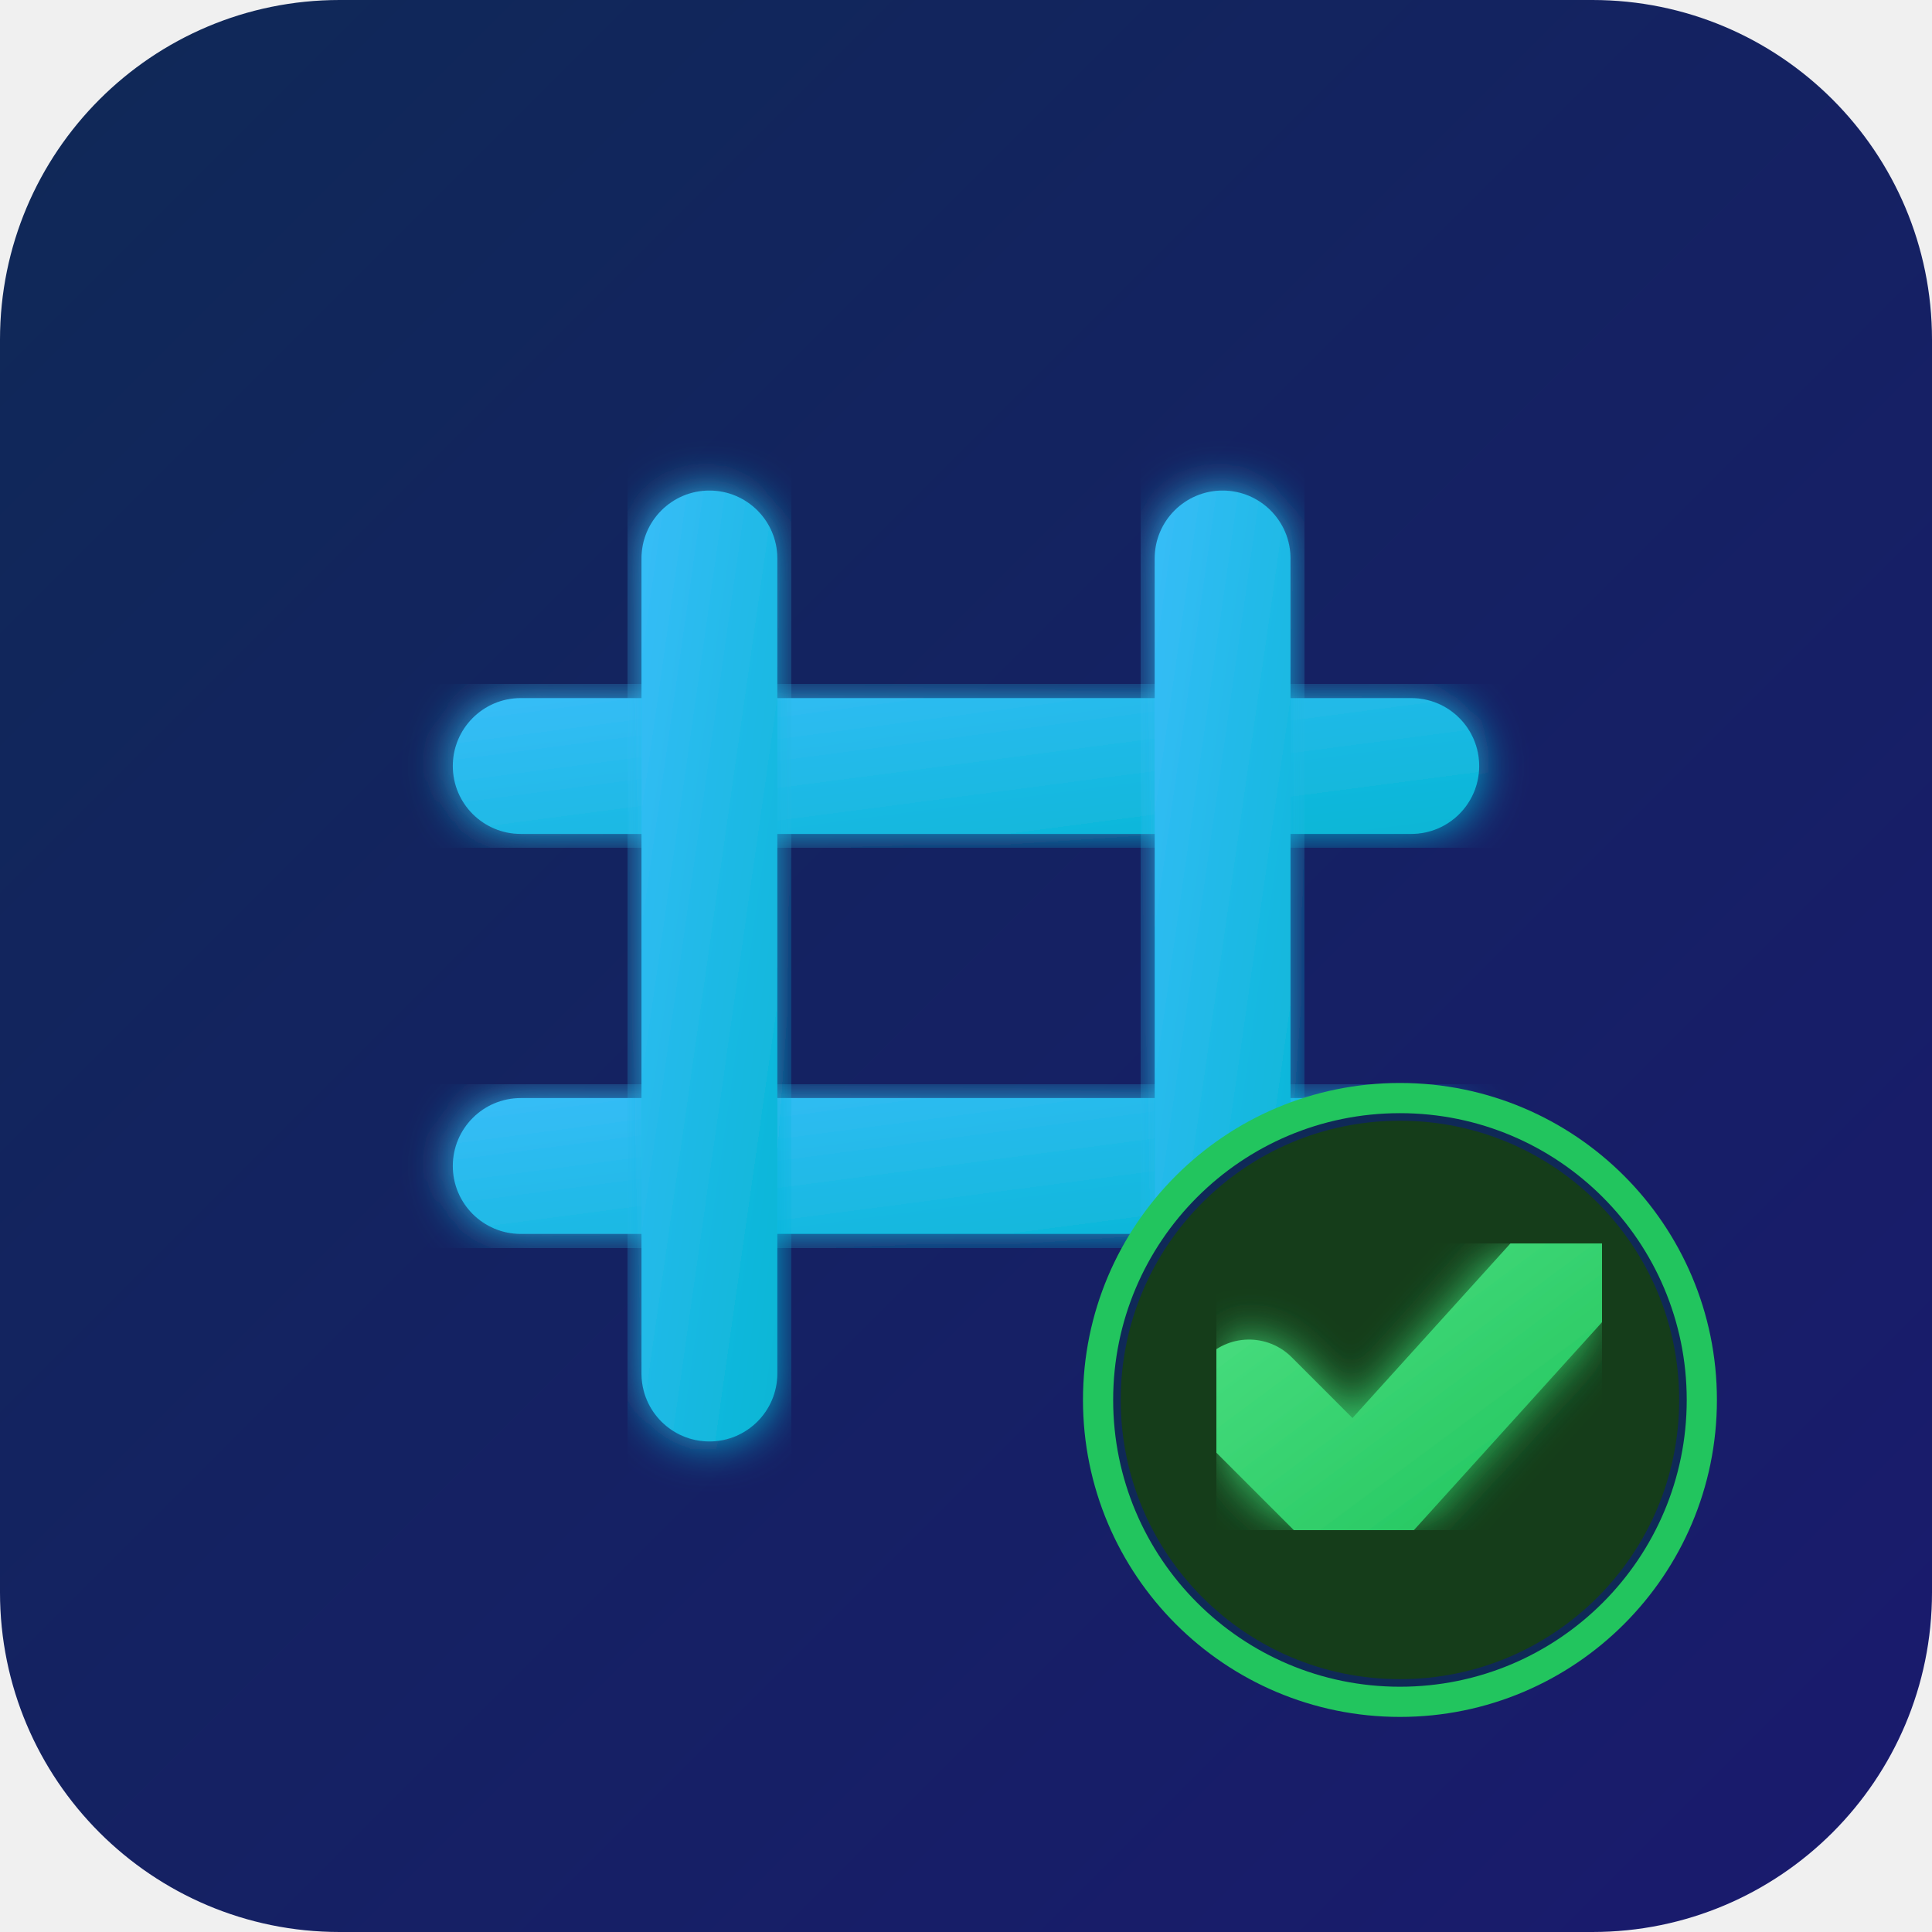
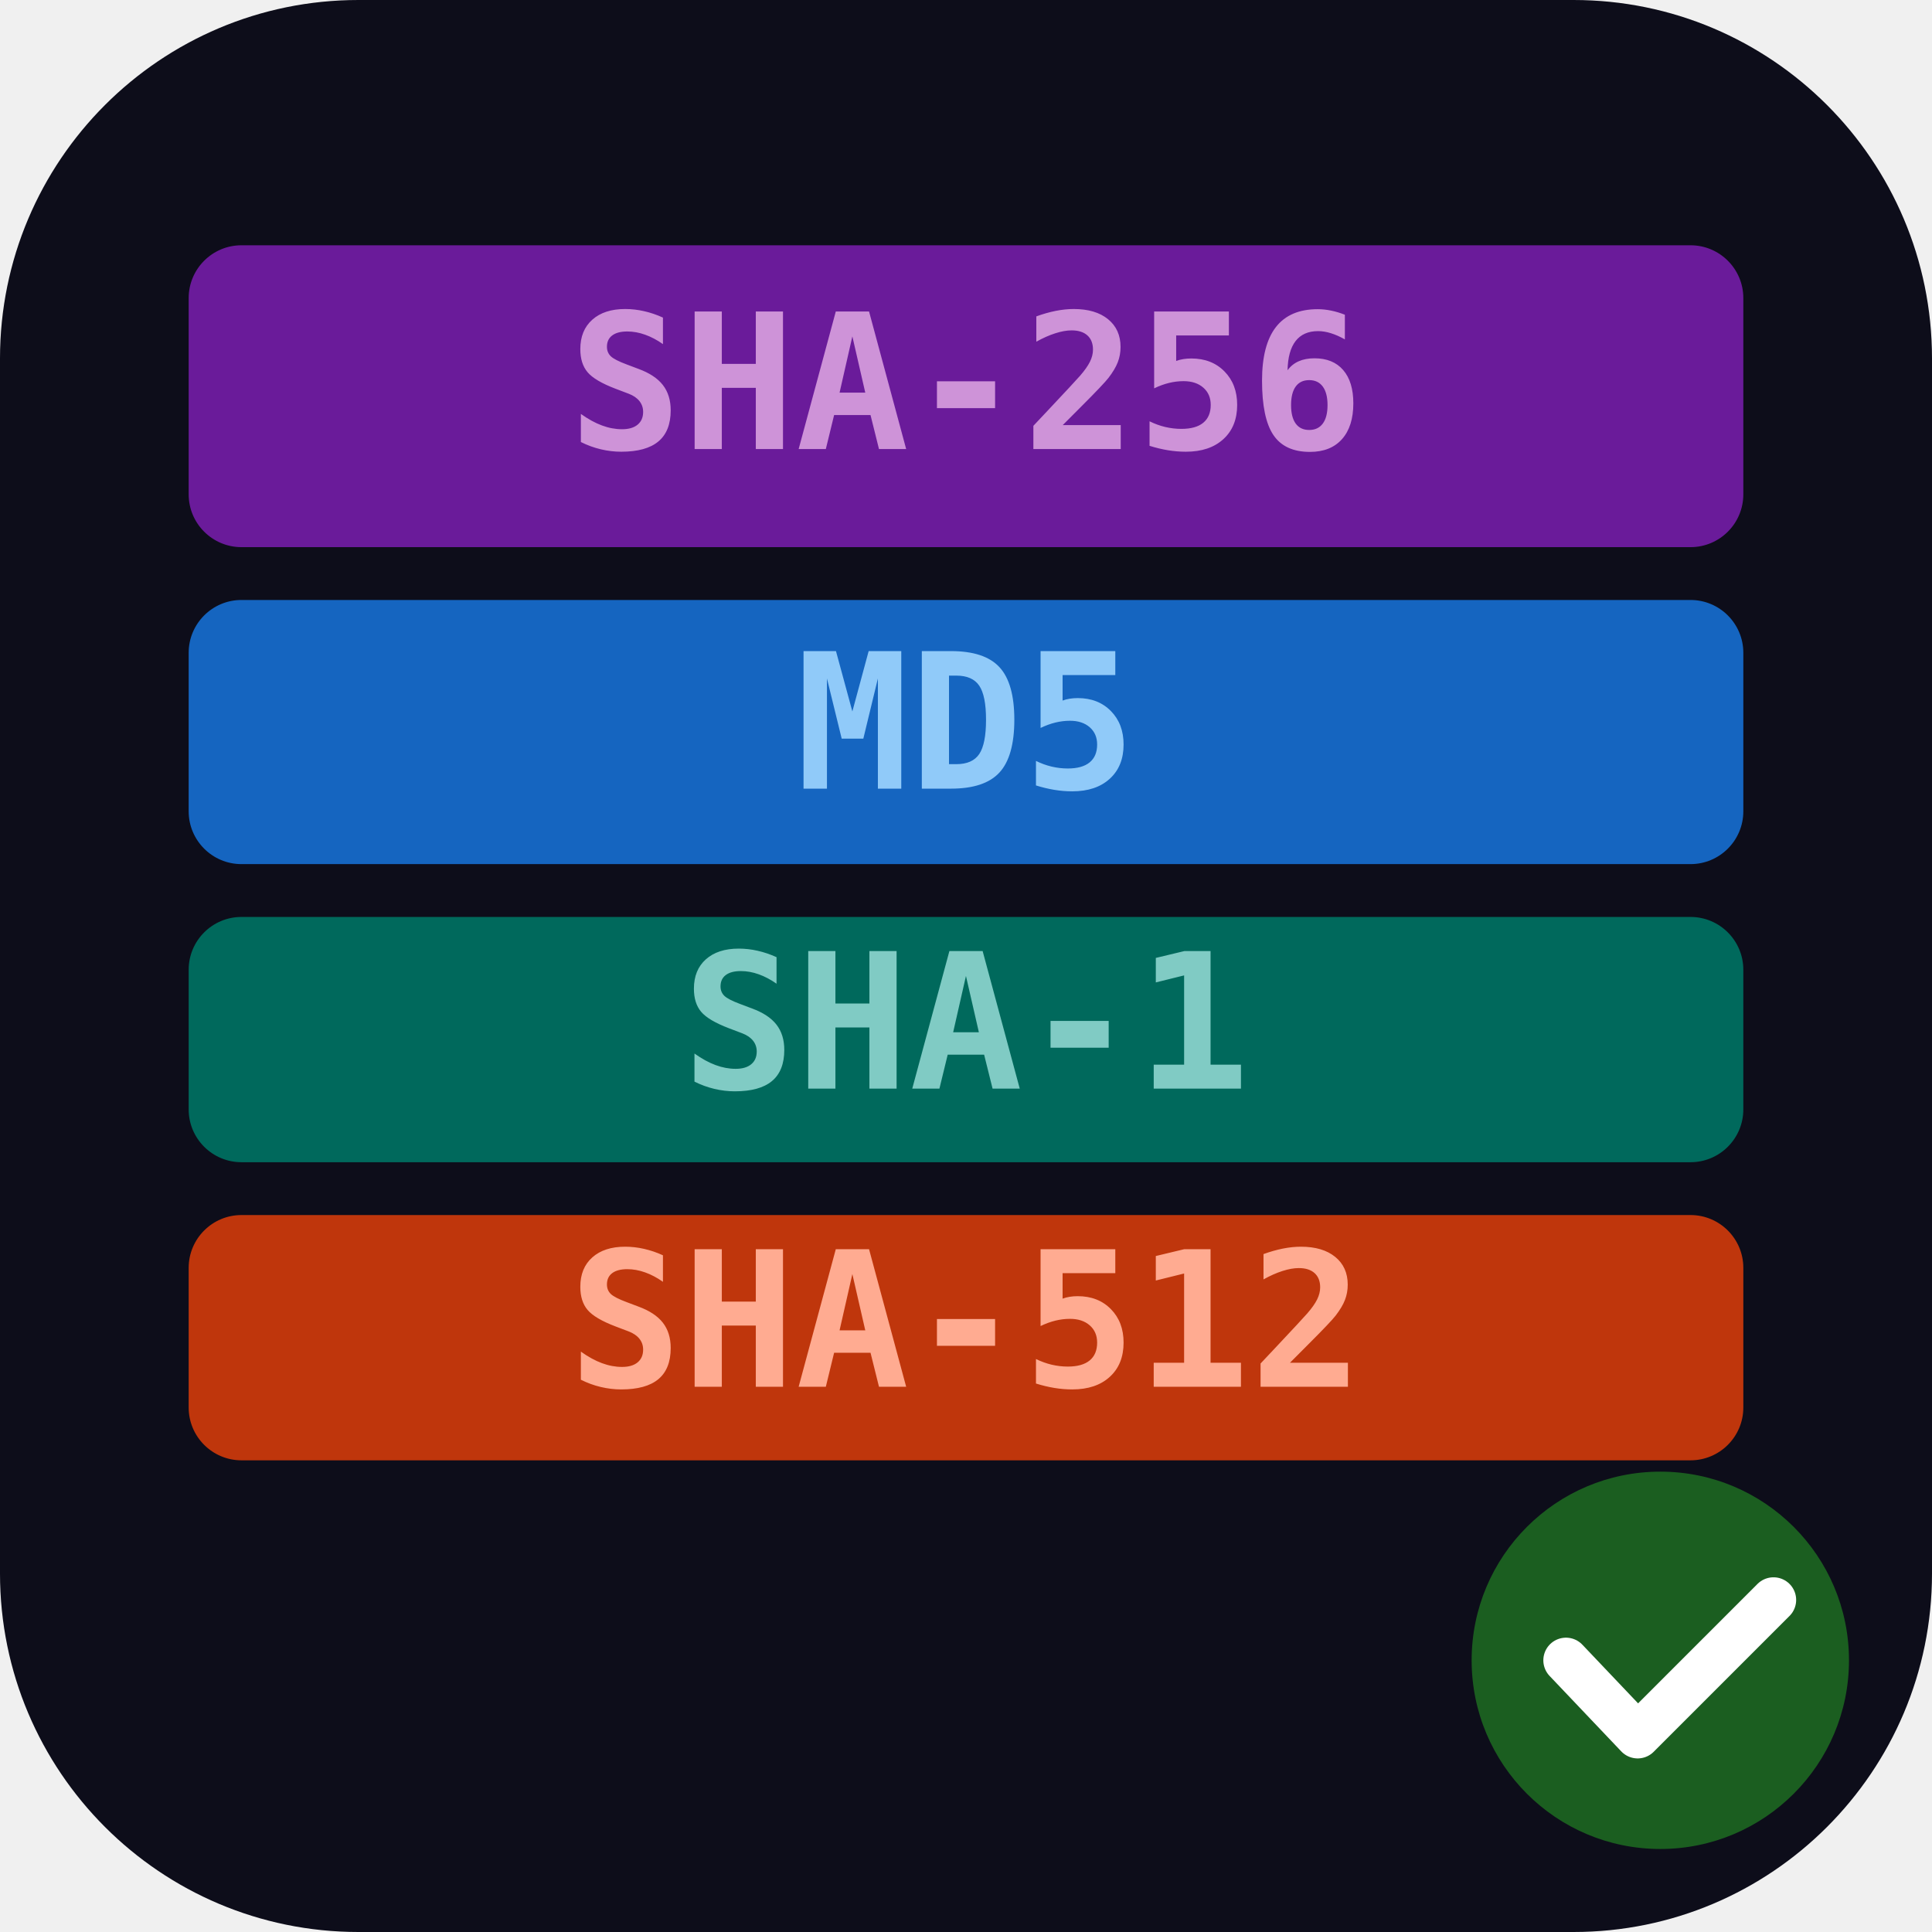
<svg xmlns="http://www.w3.org/2000/svg" viewBox="0 0 1024 1024">
-   <defs>
-     <linearGradient id="bg1" x1="0%" y1="0%" x2="100%" y2="100%">
-       <stop offset="0%" stop-color="#0F2957" />
-       <stop offset="100%" stop-color="#1A1A6E" />
-     </linearGradient>
-     <linearGradient id="hash_grad" x1="0%" y1="0%" x2="100%" y2="100%">
-       <stop offset="0%" stop-color="#38BDF8" />
-       <stop offset="100%" stop-color="#06B6D4" />
-     </linearGradient>
-     <linearGradient id="check_grad" x1="0%" y1="0%" x2="100%" y2="100%">
-       <stop offset="0%" stop-color="#4ADE80" />
-       <stop offset="100%" stop-color="#22C55E" />
-     </linearGradient>
-     <filter id="glow1">
-       <feGaussianBlur stdDeviation="12" result="blur" />
-       <feMerge>
-         <feMergeNode in="blur" />
-         <feMergeNode in="SourceGraphic" />
-       </feMerge>
-     </filter>
-   </defs>
-   <rect width="1024" height="1024" rx="180" fill="url(#bg1)" />
-   <rect x="240" y="370" width="544" height="72" rx="36" fill="url(#hash_grad)" filter="url(#glow1)" />
-   <rect x="240" y="582" width="544" height="72" rx="36" fill="url(#hash_grad)" filter="url(#glow1)" />
-   <rect x="340" y="260" width="72" height="504" rx="36" fill="url(#hash_grad)" filter="url(#glow1)" />
-   <rect x="612" y="260" width="72" height="504" rx="36" fill="url(#hash_grad)" filter="url(#glow1)" />
-   <circle cx="742" cy="742" r="160" fill="#0F2957" stroke="#22C55E" stroke-width="16" />
-   <circle cx="742" cy="742" r="148" fill="#153D1A" />
-   <polyline points="662,742 718,798 832,672" fill="none" stroke="url(#check_grad)" stroke-width="64" stroke-linecap="round" stroke-linejoin="round" filter="url(#glow1)" />
+   <rect width="1024" height="1024" rx="190" fill="#0D0D1A" />
+   <rect x="100" y="130" width="824" height="160" rx="28" fill="#6A1B9A" />
+   <text x="512" y="238" font-family="'Consolas', monospace" font-weight="900" font-size="100" fill="#CE93D8" text-anchor="middle">SHA-256</text>
+   <rect x="100" y="318" width="824" height="140" rx="28" fill="#1565C0" />
+   <text x="512" y="418" font-family="'Consolas', monospace" font-weight="900" font-size="100" fill="#90CAF9" text-anchor="middle">MD5</text>
+   <rect x="100" y="486" width="824" height="130" rx="28" fill="#00695C" />
+   <text x="512" y="577" font-family="'Consolas', monospace" font-weight="900" font-size="100" fill="#80CBC4" text-anchor="middle">SHA-1</text>
+   <rect x="100" y="644" width="824" height="130" rx="28" fill="#BF360C" />
+   <text x="512" y="735" font-family="'Consolas', monospace" font-weight="900" font-size="100" fill="#FFAB91" text-anchor="middle">SHA-512</text>
+   <circle cx="880" cy="880" r="100" fill="#1B5E20" />
+   <polyline points="830,880 868,920 940,848" fill="none" stroke="white" stroke-width="24" stroke-linecap="round" stroke-linejoin="round" />
</svg>
